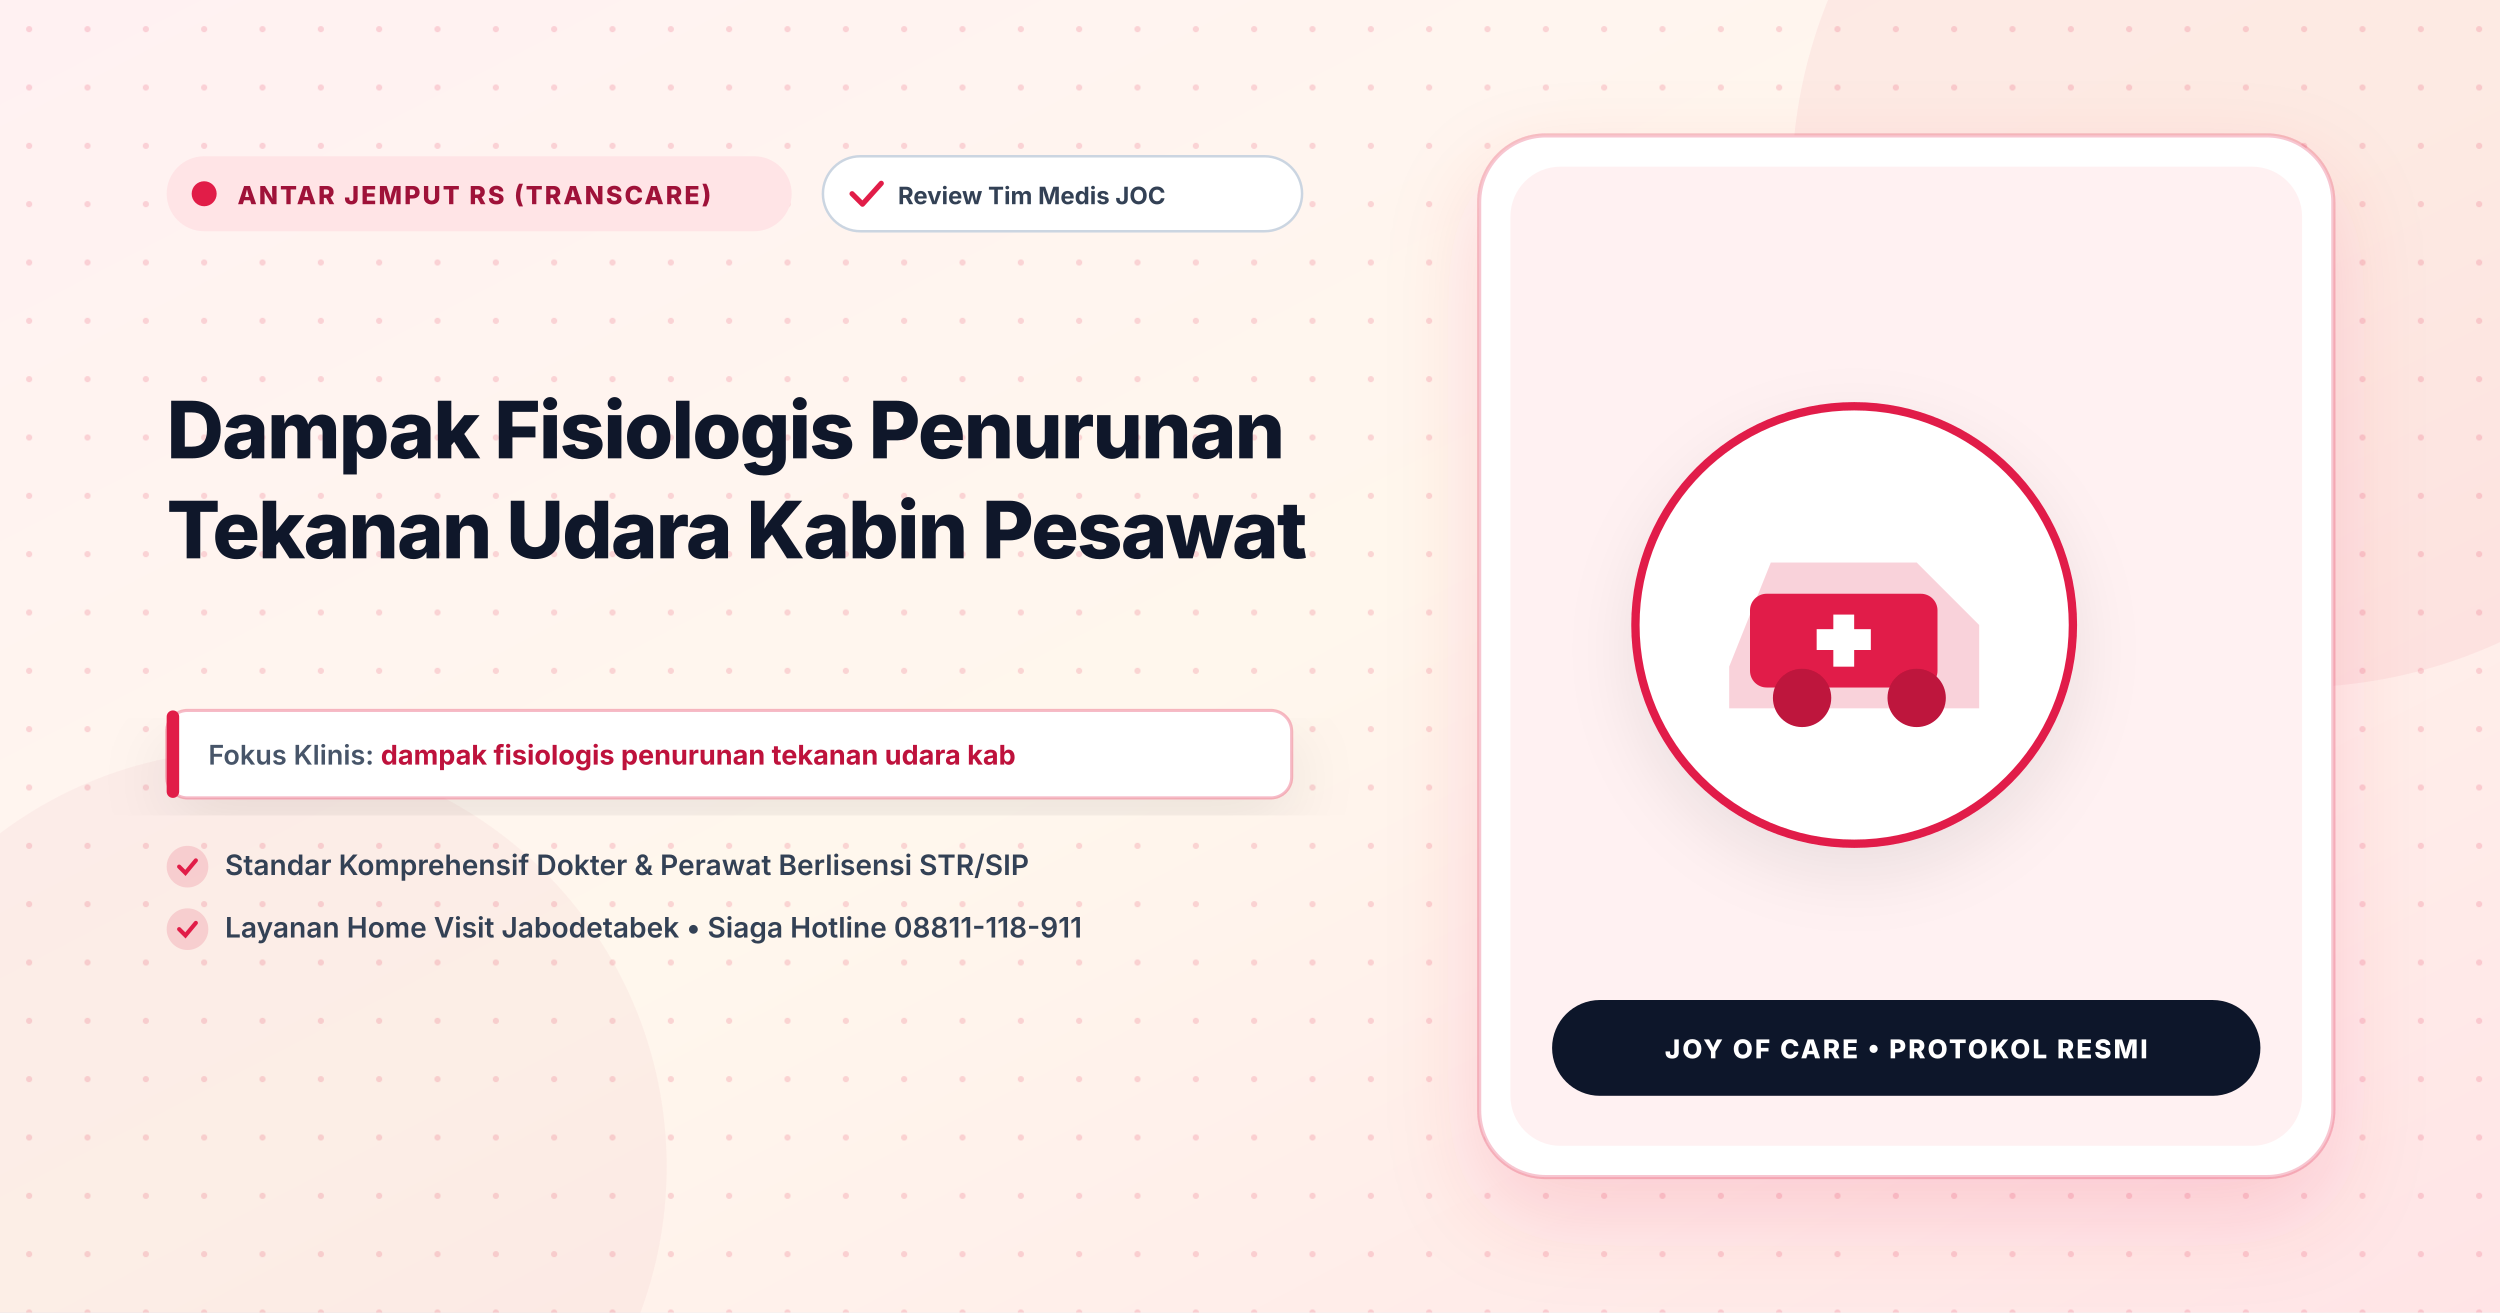
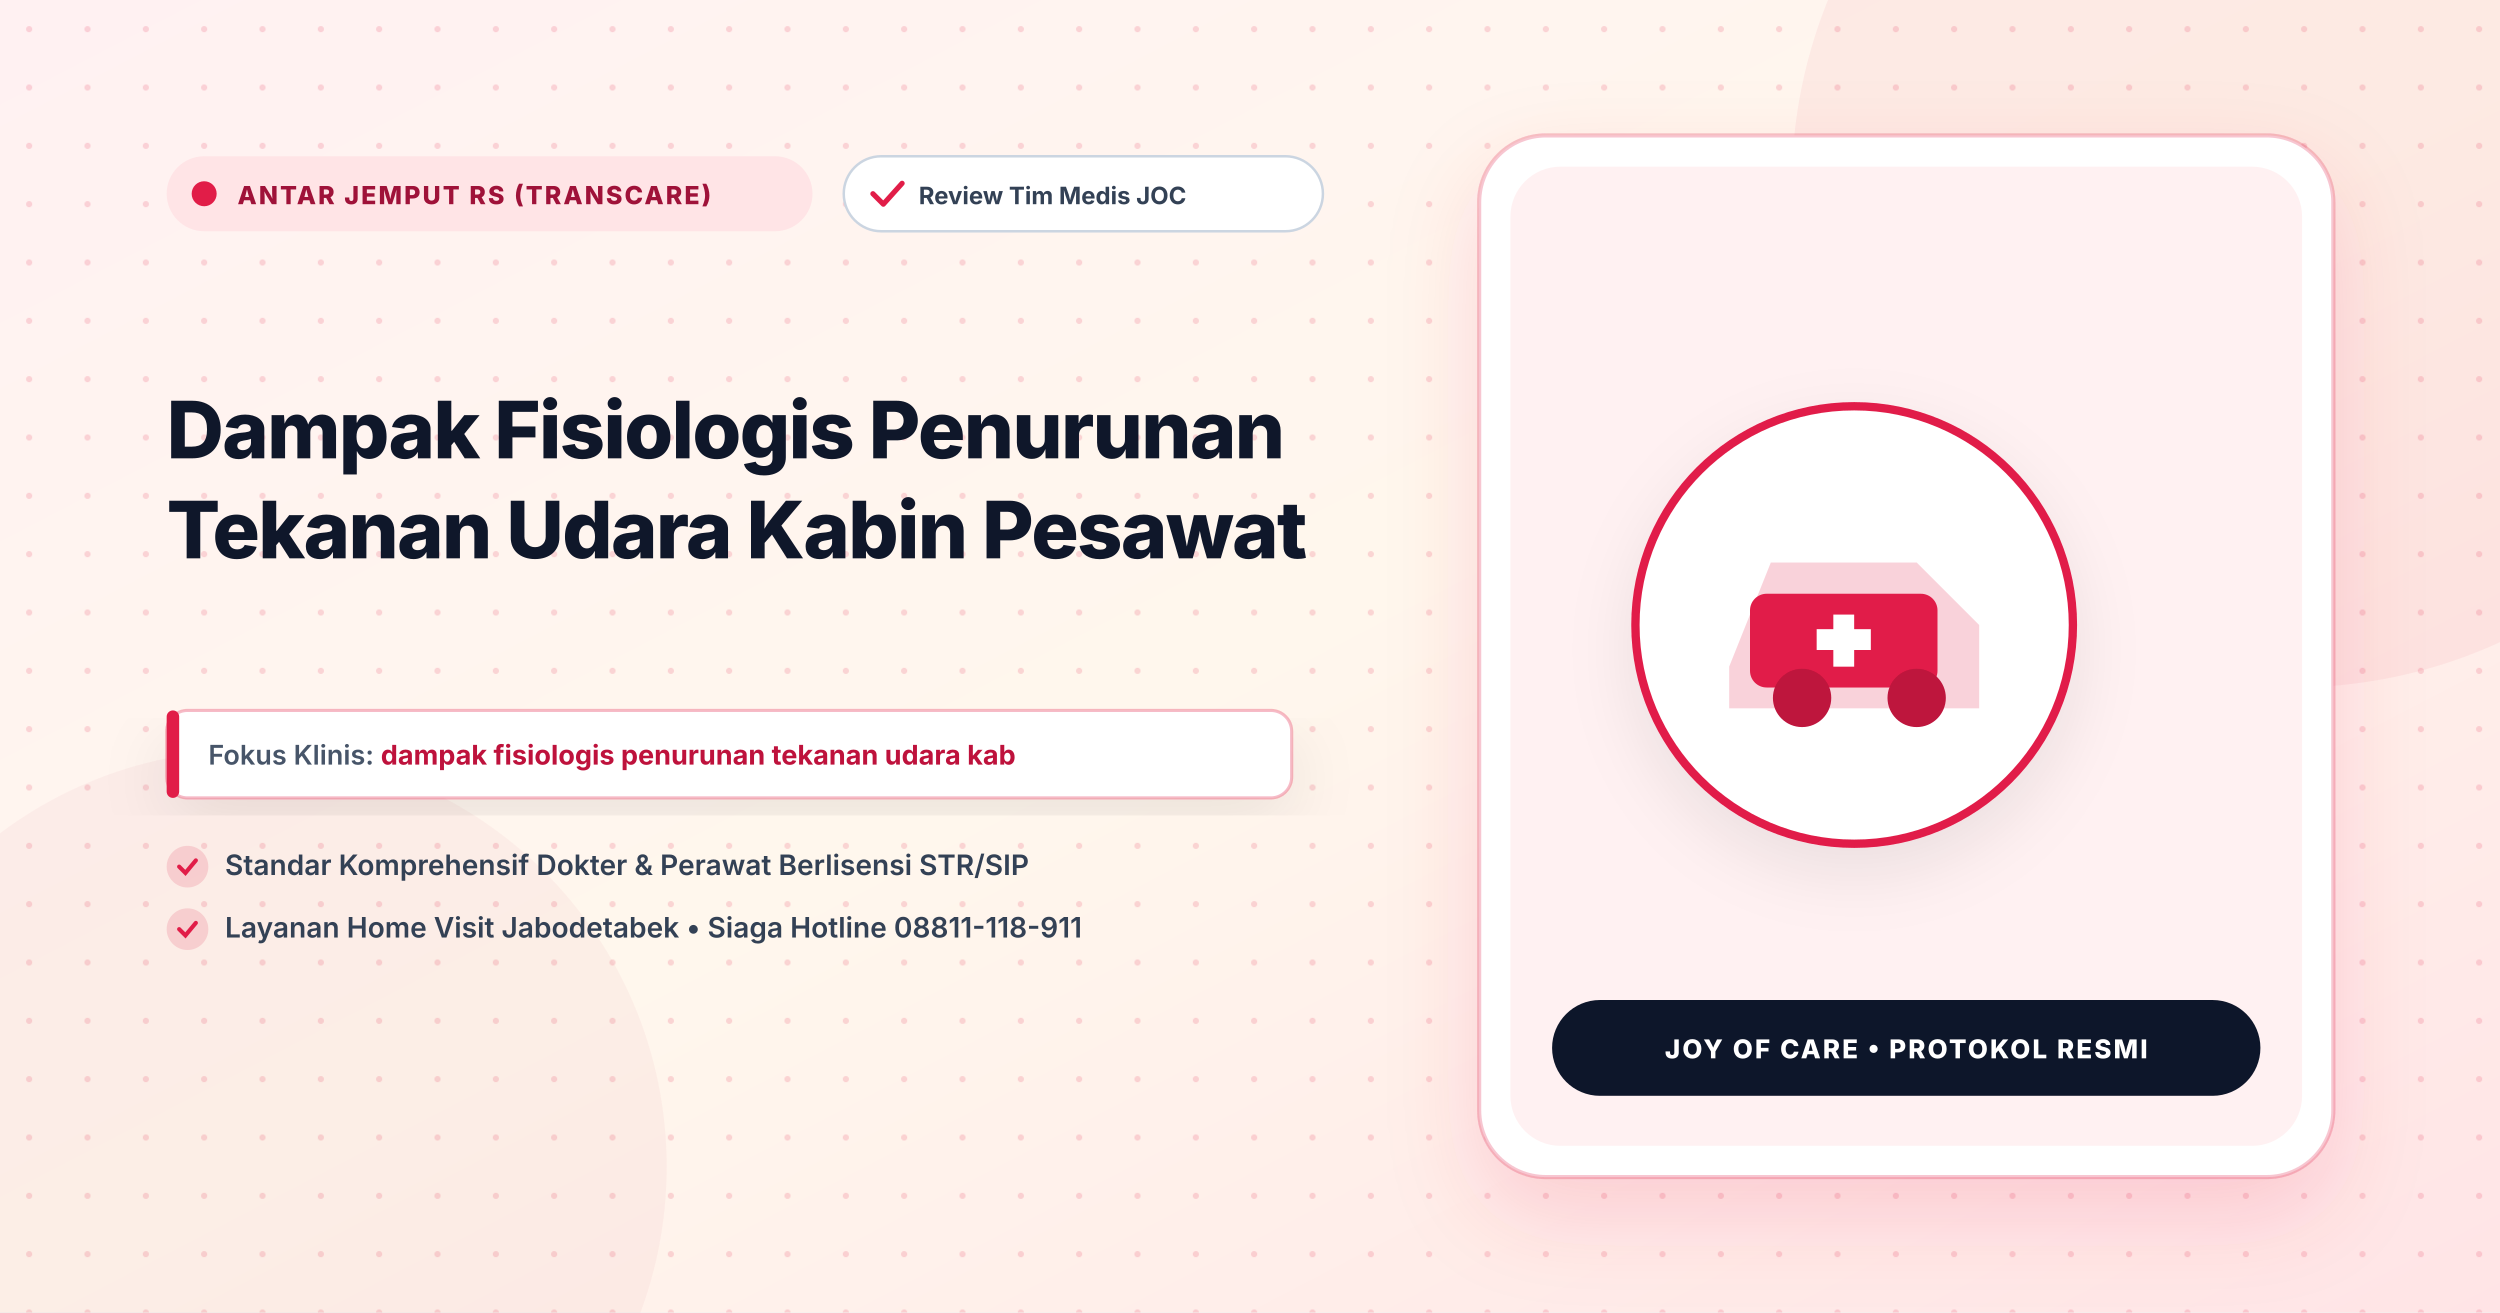
<svg xmlns="http://www.w3.org/2000/svg" viewBox="0 0 1200 630" width="1200" height="630">
  <defs>
    <linearGradient id="bgGrad" x1="0%" y1="0%" x2="100%" y2="100%">
      <stop offset="0%" stop-color="#FFF1F2" />
      <stop offset="50%" stop-color="#FFF7ED" />
      <stop offset="100%" stop-color="#FFE4E6" />
    </linearGradient>
    <linearGradient id="accentGrad" x1="0%" y1="0%" x2="100%" y2="0%">
      <stop offset="0%" stop-color="#E11D48" />
      <stop offset="100%" stop-color="#BE123C" />
    </linearGradient>
    <filter id="shadow" x="-20%" y="-20%" width="140%" height="140%">
      <feDropShadow dx="0" dy="12" stdDeviation="16" flood-color="#0F172A" flood-opacity="0.08" />
    </filter>
    <filter id="cardShadow" x="-20%" y="-20%" width="140%" height="140%">
      <feDropShadow dx="0" dy="18" stdDeviation="22" flood-color="#E11D48" flood-opacity="0.14" />
    </filter>
    <pattern id="dotPattern" x="0" y="0" width="28" height="28" patternUnits="userSpaceOnUse">
      <circle cx="14" cy="14" r="1.5" fill="#E11D48" opacity="0.16" />
    </pattern>
  </defs>
  <rect width="1200" height="630" fill="url(#bgGrad)" />
  <rect width="1200" height="630" fill="url(#dotPattern)" />
  <circle cx="1100" cy="90" r="240" fill="#E11D48" opacity="0.06" />
  <circle cx="120" cy="560" r="200" fill="#BE123C" opacity="0.04" />
  <g transform="translate(80, 75)">
    <g transform="translate(0, 0)">
-       <rect x="0" y="0" width="300" height="36" rx="18" fill="#FFE4E6" />
+       <rect x="0" y="0" width="310" height="36" rx="18" fill="#FFE4E6" />
      <circle cx="18" cy="18" r="6" fill="#E11D48" />
      <text x="34" y="23" font-family="Inter, -apple-system, sans-serif" font-size="12" font-weight="800" fill="#9F1239" letter-spacing="1">ANTAR JEMPUT RS (TRANSCARE)</text>
    </g>
-     <g transform="translate(315, 0)">
+     <g transform="translate(325, 0)">
      <rect x="0" y="0" width="230" height="36" rx="18" fill="#FFFFFF" stroke="#CBD5E1" stroke-width="1.2" />
      <path d="M14 18 L19 23 L28 13" fill="none" stroke="#E11D48" stroke-width="2.5" stroke-linecap="round" stroke-linejoin="round" />
      <text x="36" y="23" font-family="Inter, -apple-system, sans-serif" font-size="11.5" font-weight="700" fill="#334155">Review Tim Medis JOC</text>
    </g>
    <text x="0" y="145" font-family="Montserrat, Inter, -apple-system, sans-serif" font-size="38" font-weight="800" fill="#0F172A" letter-spacing="-0.8">Dampak Fisiologis Penurunan</text>
    <text x="0" y="193" font-family="Montserrat, Inter, -apple-system, sans-serif" font-size="38" font-weight="800" fill="#0F172A" letter-spacing="-0.8">Tekanan Udara Kabin Pesawat</text>
    <g transform="translate(0, 266)">
      <rect x="0" y="0" width="540" height="42" rx="10" fill="#FFFFFF" stroke="#E11D48" stroke-opacity="0.3" stroke-width="1.5" filter="url(#shadow)" />
      <rect x="0" y="0" width="6" height="42" rx="3" fill="#E11D48" />
      <text x="20" y="26" font-family="Inter, -apple-system, sans-serif" font-size="13" font-weight="600" fill="#475569">
        Fokus Klinis: <tspan font-weight="700" fill="#BE123C">dampak fisiologis penurunan tekanan udara kab</tspan>
      </text>
    </g>
    <g transform="translate(0, 331)">
      <g transform="translate(0, 0)">
        <circle cx="10" cy="10" r="10" fill="#E11D48" fill-opacity="0.15" />
        <path d="M6 10 L9 13 L14 7" fill="none" stroke="#E11D48" stroke-width="2" stroke-linecap="round" />
        <text x="28" y="14" font-family="Inter, sans-serif" font-size="13.5" font-weight="600" fill="#334155">Standar Komprehensif Dokter &amp; Perawat Berlisensi STR/SIP</text>
      </g>
      <g transform="translate(0, 30)">
        <circle cx="10" cy="10" r="10" fill="#E11D48" fill-opacity="0.15" />
        <path d="M6 10 L9 13 L14 7" fill="none" stroke="#E11D48" stroke-width="2" stroke-linecap="round" />
        <text x="28" y="14" font-family="Inter, sans-serif" font-size="13.5" font-weight="600" fill="#334155">Layanan Home Visit Jabodetabek • Siaga Hotline 08811-118-911</text>
      </g>
    </g>
  </g>
  <g filter="url(#cardShadow)">
    <rect x="710" y="65" width="410" height="500" rx="32" fill="#FFFFFF" stroke="#E11D48" stroke-opacity="0.25" stroke-width="2" />
    <rect x="725" y="80" width="380" height="470" rx="24" fill="#FFF1F2" />
    <g transform="translate(770, 180)">
      <circle cx="120" cy="120" r="105" fill="#FFFFFF" stroke="#E11D48" stroke-width="4" filter="url(#shadow)" />
      <path d="M60 140 L80 90 L150 90 L180 120 L180 160 L60 160 Z" fill="#E11D48" opacity="0.2" />
      <rect x="70" y="105" width="90" height="45" rx="8" fill="#E11D48" />
      <rect x="110" y="115" width="10" height="25" fill="#FFFFFF" />
      <rect x="102" y="122" width="26" height="10" fill="#FFFFFF" />
      <circle cx="95" cy="155" r="14" fill="#BE123C" />
      <circle cx="150" cy="155" r="14" fill="#BE123C" />
    </g>
    <g transform="translate(745, 480)">
      <rect x="0" y="0" width="340" height="46" rx="23" fill="#0F172A" />
      <text x="170" y="28" font-family="Inter, sans-serif" font-size="12.5" font-weight="800" fill="#FFFFFF" text-anchor="middle" letter-spacing="1">JOY OF CARE • PROTOKOL RESMI</text>
    </g>
  </g>
</svg>
